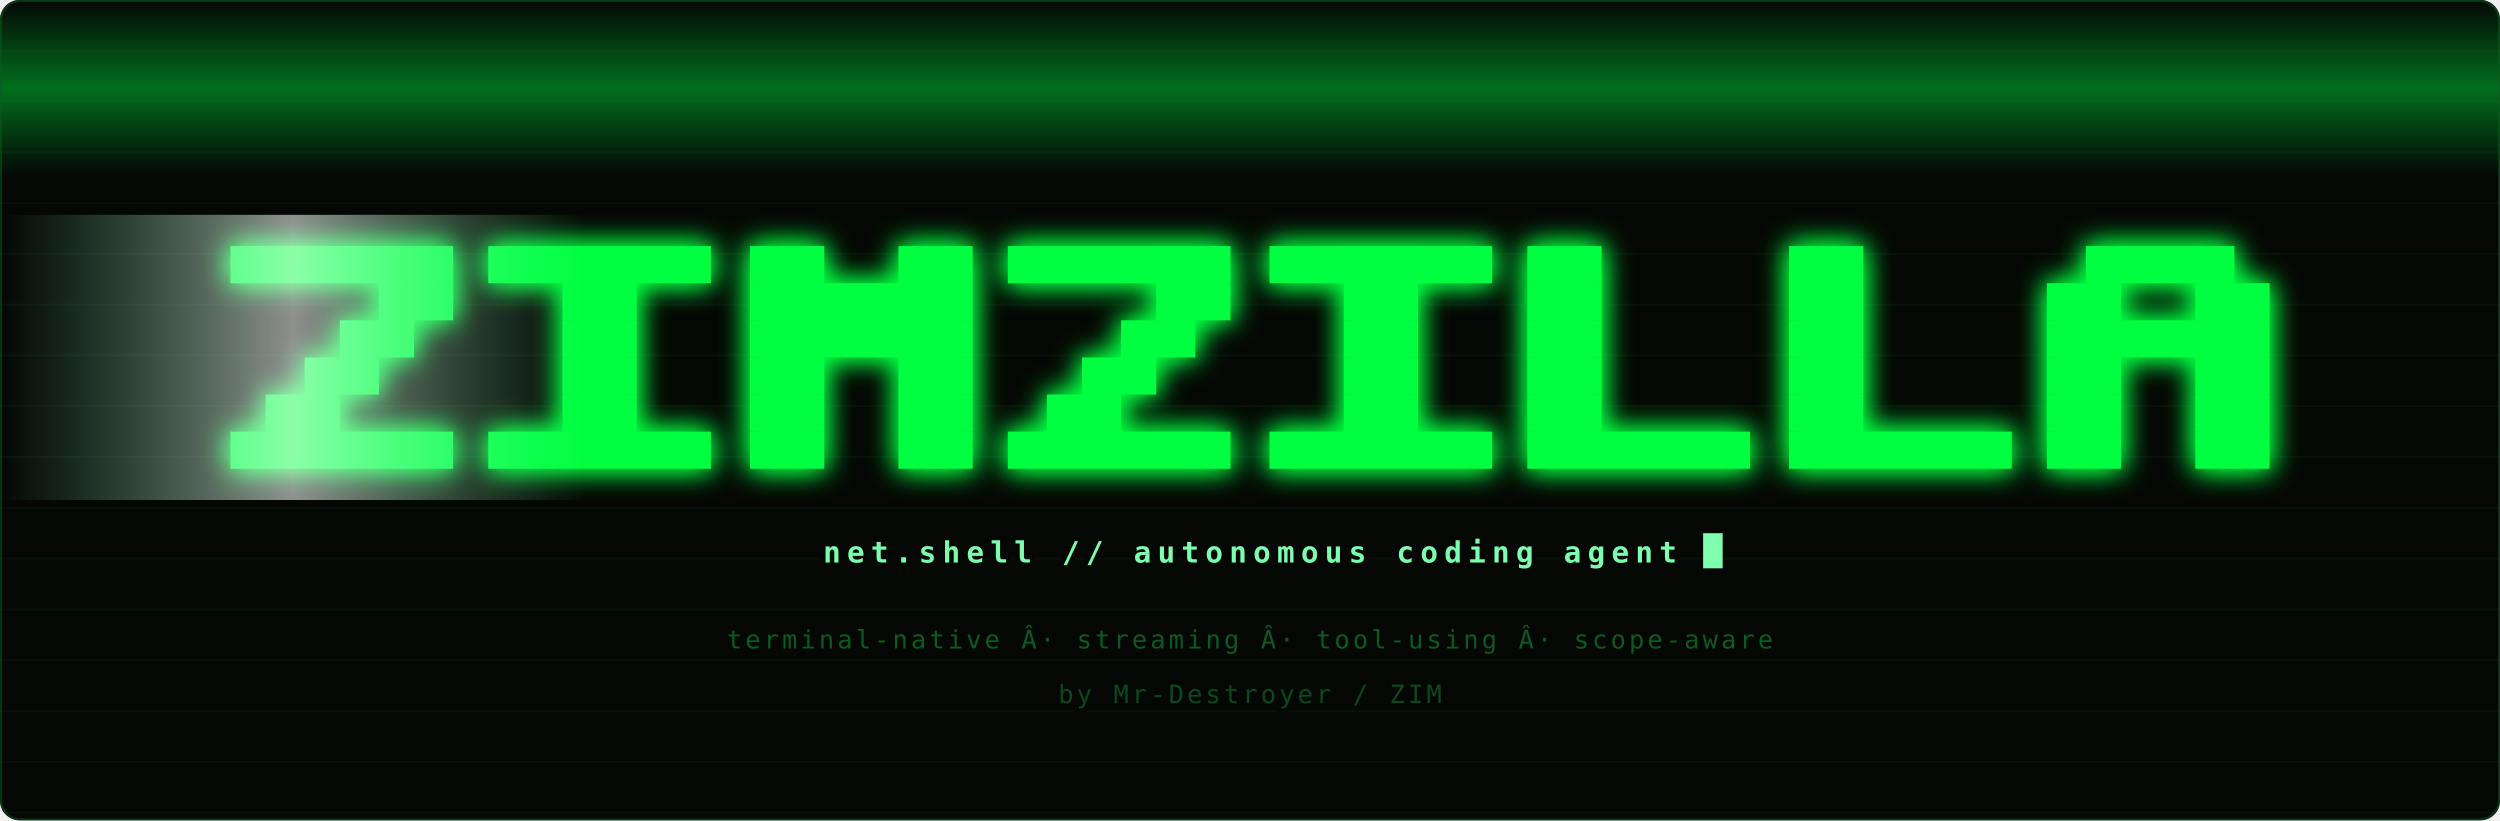
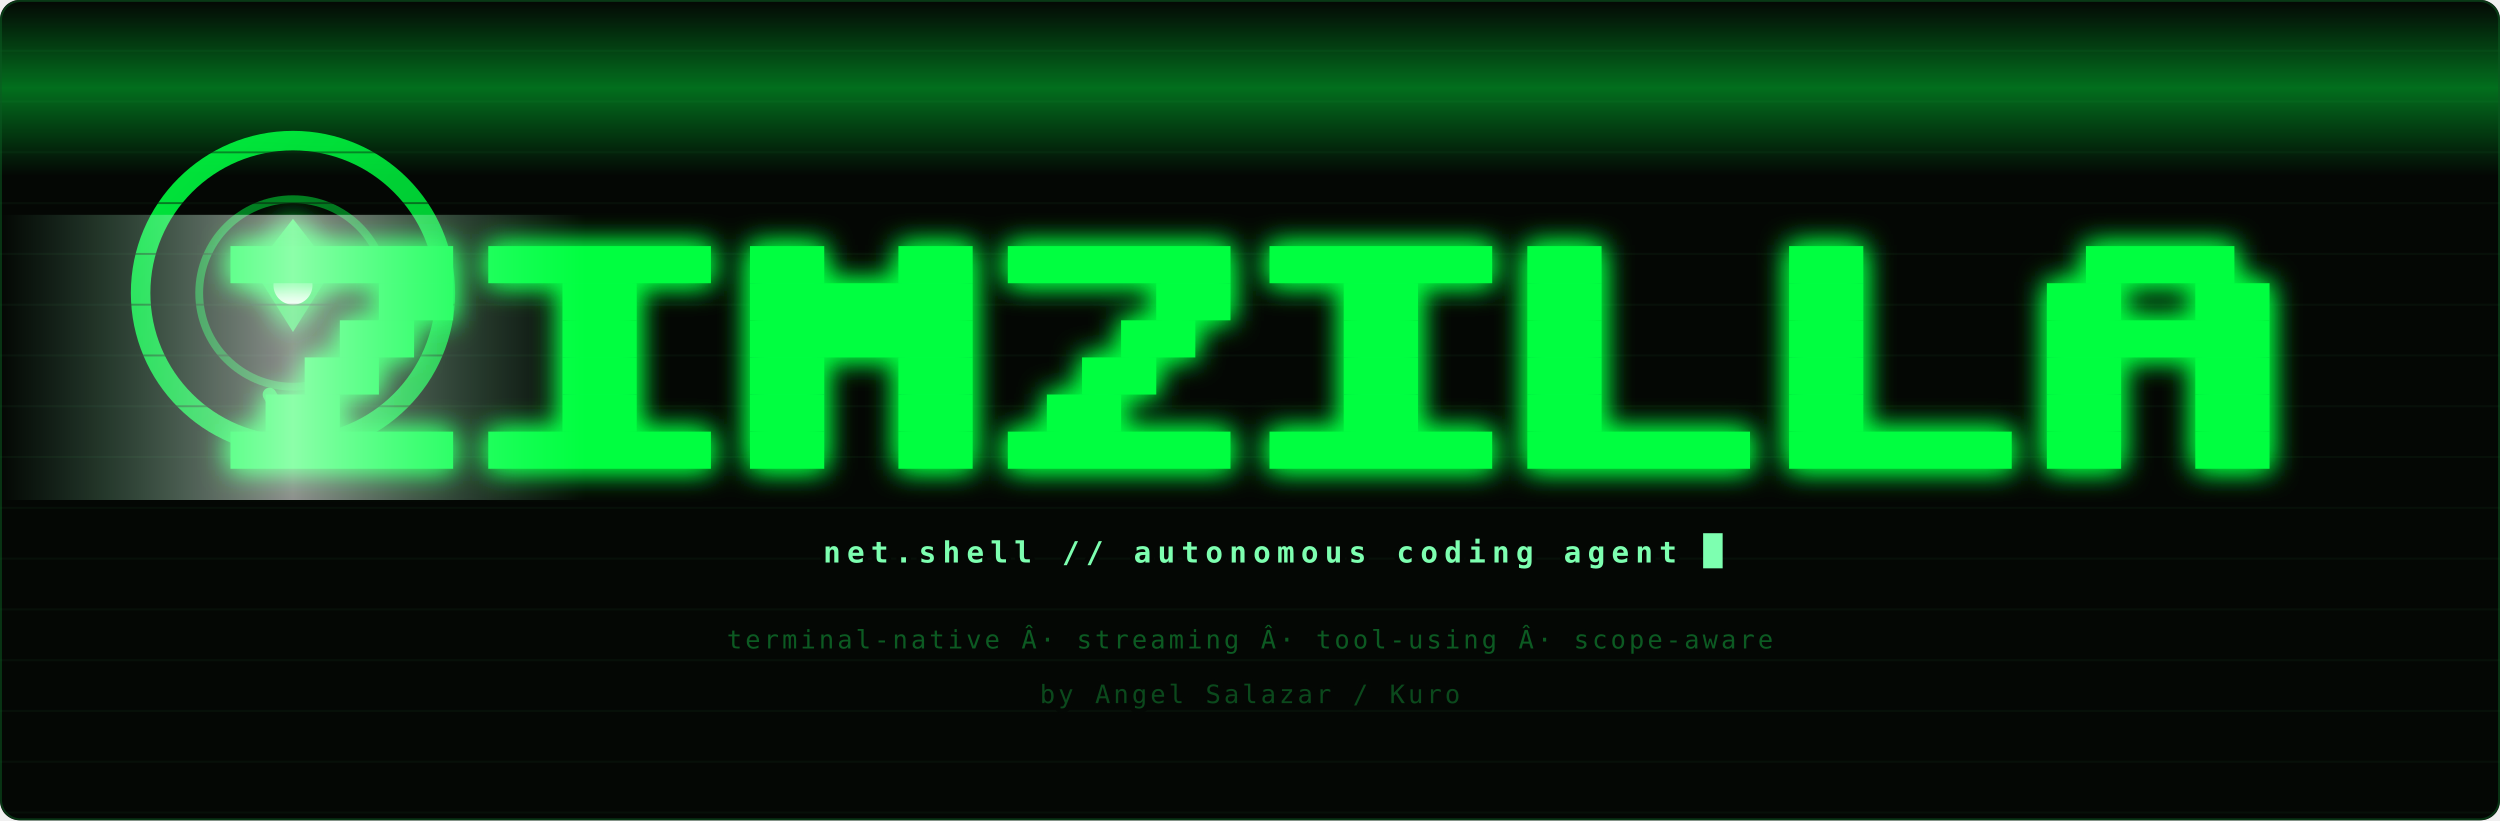
<svg xmlns="http://www.w3.org/2000/svg" viewBox="0 0 1280 420" width="1280" height="420" role="img" aria-label="KURO">
  <defs>
    <filter id="glow" x="-40%" y="-40%" width="180%" height="180%">
      <feGaussianBlur stdDeviation="7" result="b" />
      <feMerge>
        <feMergeNode in="b" />
        <feMergeNode in="b" />
        <feMergeNode in="SourceGraphic" />
      </feMerge>
    </filter>
+     <linearGradient id="kuroGrad" x1="0%" y1="0%" x2="100%" y2="100%">
+       <stop offset="0%" stop-color="#00ff41" />
+       <stop offset="100%" stop-color="#00cc33" />
+     </linearGradient>
    <linearGradient id="rainfade" x1="0" y1="0" x2="0" y2="1">
      <stop offset="0%" stop-color="#00ff41" stop-opacity="0.9" />
      <stop offset="100%" stop-color="#00ff41" stop-opacity="0.04" />
    </linearGradient>
    <linearGradient id="band" x1="0" y1="0" x2="1" y2="0">
      <stop offset="0%" stop-color="#7dffb0" stop-opacity="0" />
      <stop offset="50%" stop-color="#ffffff" stop-opacity="0.55" />
      <stop offset="100%" stop-color="#7dffb0" stop-opacity="0" />
    </linearGradient>
    <linearGradient id="scan" x1="0" y1="0" x2="0" y2="1">
      <stop offset="0%" stop-color="#00ff41" stop-opacity="0" />
      <stop offset="50%" stop-color="#00ff41" stop-opacity="0.42" />
      <stop offset="100%" stop-color="#00ff41" stop-opacity="0" />
    </linearGradient>
    <clipPath id="frame">
      <rect x="0" y="0" width="1280" height="420" rx="10" />
    </clipPath>
  </defs>
  <style>
    .rain { font: 16px ui-monospace, Menlo, Consolas, monospace;
             fill: url(#rainfade); animation: fall linear infinite; }
    @keyframes fall { from { transform: translateY(0); } to { transform: translateY(690px); } }

    /* Base state is fully visible; the loop only dips it briefly. */
    .gl rect { fill: #00ff41;
                animation: flicker 7s steps(1,end) infinite; }
    @keyframes flicker {
      0%, 88%   { opacity: 1; }
      89%       { opacity: 0.62; }
      90%       { opacity: 1; }
      91%       { opacity: 0.38; }
      92%, 100% { opacity: 1; }
    }

    .halo { animation: halo 3.6s ease-in-out infinite; }
    @keyframes halo { 0%,100% { opacity: .45; } 50% { opacity: .95; } }

    .band { animation: band 3.8s cubic-bezier(.4,0,.2,1) infinite; }
    @keyframes band { 0% { transform: translateX(-1280px); }
                       55%,100% { transform: translateX(1280px); } }

    .sweep { animation: sweep 5.4s linear infinite; }
    @keyframes sweep { 0% { transform: translateY(-90px); } 100% { transform: translateY(510px); } }

    .cur { animation: blink 1.05s steps(1,end) infinite; }
    @keyframes blink { 0%,49% { opacity: 1; } 50%,100% { opacity: 0; } }

    .tag, .meta { paint-order: stroke; stroke: #040704; stroke-width: 5;
                   stroke-linejoin: round; }
    .tag { font: 600 15px ui-monospace, Menlo, Consolas, monospace;
            letter-spacing: 3.2px; fill: #7dffb0; }
    .meta { font: 13px ui-monospace, Menlo, Consolas, monospace;
             letter-spacing: 1.6px; fill: #0c5a22; }

    @media (prefers-reduced-motion: reduce) {
      .rain, .gl rect, .band, .sweep, .cur, .halo { animation: none; }
    }
  </style>
  <g clip-path="url(#frame)">
    <rect width="1280" height="420" fill="#040704" />
+     <g transform="translate(60, 60)">
+       <circle cx="90" cy="90" r="78" fill="none" stroke="url(#kuroGrad)" stroke-width="10" opacity="0.9" />
+       <circle cx="90" cy="90" r="48" fill="none" stroke="url(#kuroGrad)" stroke-width="4" opacity="0.5" />
+       <path d="M 90 52 Q 90 52 70 78 L 90 110 L 110 78 Q 110 78 90 52 Z" fill="url(#kuroGrad)" filter="url(#glow)" />
+       <circle cx="90" cy="86" r="10" fill="#ffffff" />
+       <path d="M 78 142 Q 90 164 102 142" fill="none" stroke="url(#kuroGrad)" stroke-width="7" stroke-linecap="round" opacity="0.8" />
+     </g>
    <g opacity="0.5">
      <line x1="0" y1="0" x2="1280" y2="0" stroke="#0a1a0d" />
      <line x1="0" y1="26" x2="1280" y2="26" stroke="#0a1a0d" />
      <line x1="0" y1="52" x2="1280" y2="52" stroke="#0a1a0d" />
      <line x1="0" y1="78" x2="1280" y2="78" stroke="#0a1a0d" />
      <line x1="0" y1="104" x2="1280" y2="104" stroke="#0a1a0d" />
      <line x1="0" y1="130" x2="1280" y2="130" stroke="#0a1a0d" />
      <line x1="0" y1="156" x2="1280" y2="156" stroke="#0a1a0d" />
      <line x1="0" y1="182" x2="1280" y2="182" stroke="#0a1a0d" />
      <line x1="0" y1="208" x2="1280" y2="208" stroke="#0a1a0d" />
      <line x1="0" y1="234" x2="1280" y2="234" stroke="#0a1a0d" />
      <line x1="0" y1="260" x2="1280" y2="260" stroke="#0a1a0d" />
      <line x1="0" y1="286" x2="1280" y2="286" stroke="#0a1a0d" />
      <line x1="0" y1="312" x2="1280" y2="312" stroke="#0a1a0d" />
      <line x1="0" y1="338" x2="1280" y2="338" stroke="#0a1a0d" />
      <line x1="0" y1="364" x2="1280" y2="364" stroke="#0a1a0d" />
      <line x1="0" y1="390" x2="1280" y2="390" stroke="#0a1a0d" />
      <line x1="0" y1="416" x2="1280" y2="416" stroke="#0a1a0d" />
    </g>
    <g opacity="0.32">
      <text class="rain" x="17" y="-150" style="animation-duration:7.95s;animation-delay:-2.37s">123B1612D</text>
      <text class="rain" x="55" y="-150" style="animation-duration:3.74s;animation-delay:-0.54s">D1371C171</text>
      <text class="rain" x="94" y="-150" style="animation-duration:7.52s;animation-delay:-1.74s">439536B32</text>
      <text class="rain" x="132" y="-150" style="animation-duration:3.69s;animation-delay:-1.24s">DAEEB9757</text>
      <text class="rain" x="161" y="-150" style="animation-duration:6.16s;animation-delay:-3.15s">AE923D5A4</text>
      <text class="rain" x="204" y="-150" style="animation-duration:5.42s;animation-delay:-5.77s">2AABFE228</text>
      <text class="rain" x="241" y="-150" style="animation-duration:6.75s;animation-delay:-0.39s">9E9CB0EB5</text>
      <text class="rain" x="280" y="-150" style="animation-duration:3.96s;animation-delay:-0.35s">947CCF25E</text>
      <text class="rain" x="314" y="-150" style="animation-duration:6.04s;animation-delay:-5.30s">D8DBC7425</text>
      <text class="rain" x="347" y="-150" style="animation-duration:4.51s;animation-delay:-1.40s">F58904DBA</text>
      <text class="rain" x="384" y="-150" style="animation-duration:6.71s;animation-delay:-3.09s">1ECCCC3FC</text>
      <text class="rain" x="419" y="-150" style="animation-duration:4.31s;animation-delay:-5.91s">E53A13043</text>
      <text class="rain" x="461" y="-150" style="animation-duration:6.35s;animation-delay:-0.42s">6C48BBF33</text>
      <text class="rain" x="500" y="-150" style="animation-duration:8.17s;animation-delay:-2.80s">F9243A8F5</text>
      <text class="rain" x="538" y="-150" style="animation-duration:3.51s;animation-delay:-5.71s">B40928B5B</text>
      <text class="rain" x="579" y="-150" style="animation-duration:4.47s;animation-delay:-3.25s">A767C76FB</text>
      <text class="rain" x="615" y="-150" style="animation-duration:3.54s;animation-delay:-0.17s">8F86BEBB2</text>
      <text class="rain" x="644" y="-150" style="animation-duration:3.89s;animation-delay:-2.82s">A6F0FB23C</text>
      <text class="rain" x="690" y="-150" style="animation-duration:6.82s;animation-delay:-1.20s">5DA2CEC25</text>
      <text class="rain" x="717" y="-150" style="animation-duration:8.17s;animation-delay:-0.17s">E4FB44003</text>
      <text class="rain" x="760" y="-150" style="animation-duration:7.00s;animation-delay:-0.84s">6608697A8</text>
      <text class="rain" x="797" y="-150" style="animation-duration:5.41s;animation-delay:-0.79s">BED440E50</text>
      <text class="rain" x="838" y="-150" style="animation-duration:7.24s;animation-delay:-1.03s">F31AF3176</text>
      <text class="rain" x="867" y="-150" style="animation-duration:3.60s;animation-delay:-0.59s">E02EA68EF</text>
      <text class="rain" x="908" y="-150" style="animation-duration:7.92s;animation-delay:-4.20s">86E4D3CEA</text>
      <text class="rain" x="938" y="-150" style="animation-duration:6.62s;animation-delay:-2.57s">6934B484E</text>
      <text class="rain" x="977" y="-150" style="animation-duration:6.98s;animation-delay:-0.56s">F575DCAD6</text>
      <text class="rain" x="1016" y="-150" style="animation-duration:4.93s;animation-delay:-4.33s">0AEE0CA92</text>
      <text class="rain" x="1049" y="-150" style="animation-duration:8.13s;animation-delay:-4.73s">32881584D</text>
      <text class="rain" x="1095" y="-150" style="animation-duration:7.33s;animation-delay:-1.55s">4FA2815D2</text>
      <text class="rain" x="1126" y="-150" style="animation-duration:7.90s;animation-delay:-3.81s">827283E0A</text>
      <text class="rain" x="1167" y="-150" style="animation-duration:5.41s;animation-delay:-5.49s">417358156</text>
      <text class="rain" x="1200" y="-150" style="animation-duration:6.42s;animation-delay:-3.19s">69E58B081</text>
      <text class="rain" x="1233" y="-150" style="animation-duration:3.49s;animation-delay:-3.03s">6F7E3DFC9</text>
    </g>
    <g filter="url(#glow)" class="halo">
      <g class="gl" style="animation-delay:0.00s">
        <rect x="118" y="126" width="114" height="19" />
        <rect x="194" y="145" width="38" height="19" />
        <rect x="174" y="164" width="38" height="19" />
        <rect x="156" y="183" width="38" height="19" />
        <rect x="136" y="202" width="38" height="19" />
        <rect x="118" y="221" width="114" height="19" />
      </g>
      <g class="gl" style="animation-delay:0.11s">
        <rect x="250" y="126" width="114" height="19" />
        <rect x="288" y="145" width="38" height="19" />
        <rect x="288" y="164" width="38" height="19" />
        <rect x="288" y="183" width="38" height="19" />
        <rect x="288" y="202" width="38" height="19" />
        <rect x="250" y="221" width="114" height="19" />
      </g>
      <g class="gl" style="animation-delay:0.22s">
        <rect x="384" y="126" width="38" height="19" />
        <rect x="460" y="126" width="38" height="19" />
        <rect x="384" y="145" width="114" height="19" />
        <rect x="384" y="164" width="114" height="19" />
        <rect x="384" y="183" width="38" height="19" />
        <rect x="460" y="183" width="38" height="19" />
        <rect x="384" y="202" width="38" height="19" />
        <rect x="460" y="202" width="38" height="19" />
        <rect x="384" y="221" width="38" height="19" />
        <rect x="460" y="221" width="38" height="19" />
      </g>
      <g class="gl" style="animation-delay:0.33s">
        <rect x="516" y="126" width="114" height="19" />
        <rect x="592" y="145" width="38" height="19" />
        <rect x="574" y="164" width="38" height="19" />
        <rect x="554" y="183" width="38" height="19" />
        <rect x="536" y="202" width="38" height="19" />
        <rect x="516" y="221" width="114" height="19" />
      </g>
      <g class="gl" style="animation-delay:0.44s">
        <rect x="650" y="126" width="114" height="19" />
        <rect x="688" y="145" width="38" height="19" />
        <rect x="688" y="164" width="38" height="19" />
        <rect x="688" y="183" width="38" height="19" />
        <rect x="688" y="202" width="38" height="19" />
        <rect x="650" y="221" width="114" height="19" />
      </g>
      <g class="gl" style="animation-delay:0.55s">
        <rect x="782" y="126" width="38" height="19" />
        <rect x="782" y="145" width="38" height="19" />
        <rect x="782" y="164" width="38" height="19" />
        <rect x="782" y="183" width="38" height="19" />
        <rect x="782" y="202" width="38" height="19" />
        <rect x="782" y="221" width="114" height="19" />
      </g>
      <g class="gl" style="animation-delay:0.66s">
        <rect x="916" y="126" width="38" height="19" />
        <rect x="916" y="145" width="38" height="19" />
        <rect x="916" y="164" width="38" height="19" />
        <rect x="916" y="183" width="38" height="19" />
        <rect x="916" y="202" width="38" height="19" />
        <rect x="916" y="221" width="114" height="19" />
      </g>
      <g class="gl" style="animation-delay:0.77s">
        <rect x="1068" y="126" width="76" height="19" />
        <rect x="1048" y="145" width="38" height="19" />
        <rect x="1124" y="145" width="38" height="19" />
        <rect x="1048" y="164" width="114" height="19" />
        <rect x="1048" y="183" width="38" height="19" />
        <rect x="1124" y="183" width="38" height="19" />
        <rect x="1048" y="202" width="38" height="19" />
        <rect x="1124" y="202" width="38" height="19" />
        <rect x="1048" y="221" width="38" height="19" />
        <rect x="1124" y="221" width="38" height="19" />
      </g>
    </g>
    <rect class="band" x="0" y="110" width="300" height="146" fill="url(#band)" style="mix-blend-mode:screen" />
    <rect class="sweep" x="0" y="0" width="1280" height="90" fill="url(#scan)" />
    <text class="tag" x="640" y="288" text-anchor="middle">net.shell // autonomous coding agent</text>
    <rect class="cur" x="872" y="273" width="10" height="18" fill="#7dffb0" />
    <text class="meta" x="640" y="332" text-anchor="middle">terminal-native Â· streaming Â· tool-using Â· scope-aware</text>
-     <text class="meta" x="640" y="360" text-anchor="middle" opacity="0.8">by Mr-Destroyer / ZIM</text>
+     <text class="meta" x="640" y="360" text-anchor="middle" opacity="0.8">by Angel Salazar / Kuro</text>
    <rect x="0.5" y="0.5" width="1279" height="419" rx="10" fill="none" stroke="#0c5a22" stroke-opacity="0.55" />
  </g>
</svg>
